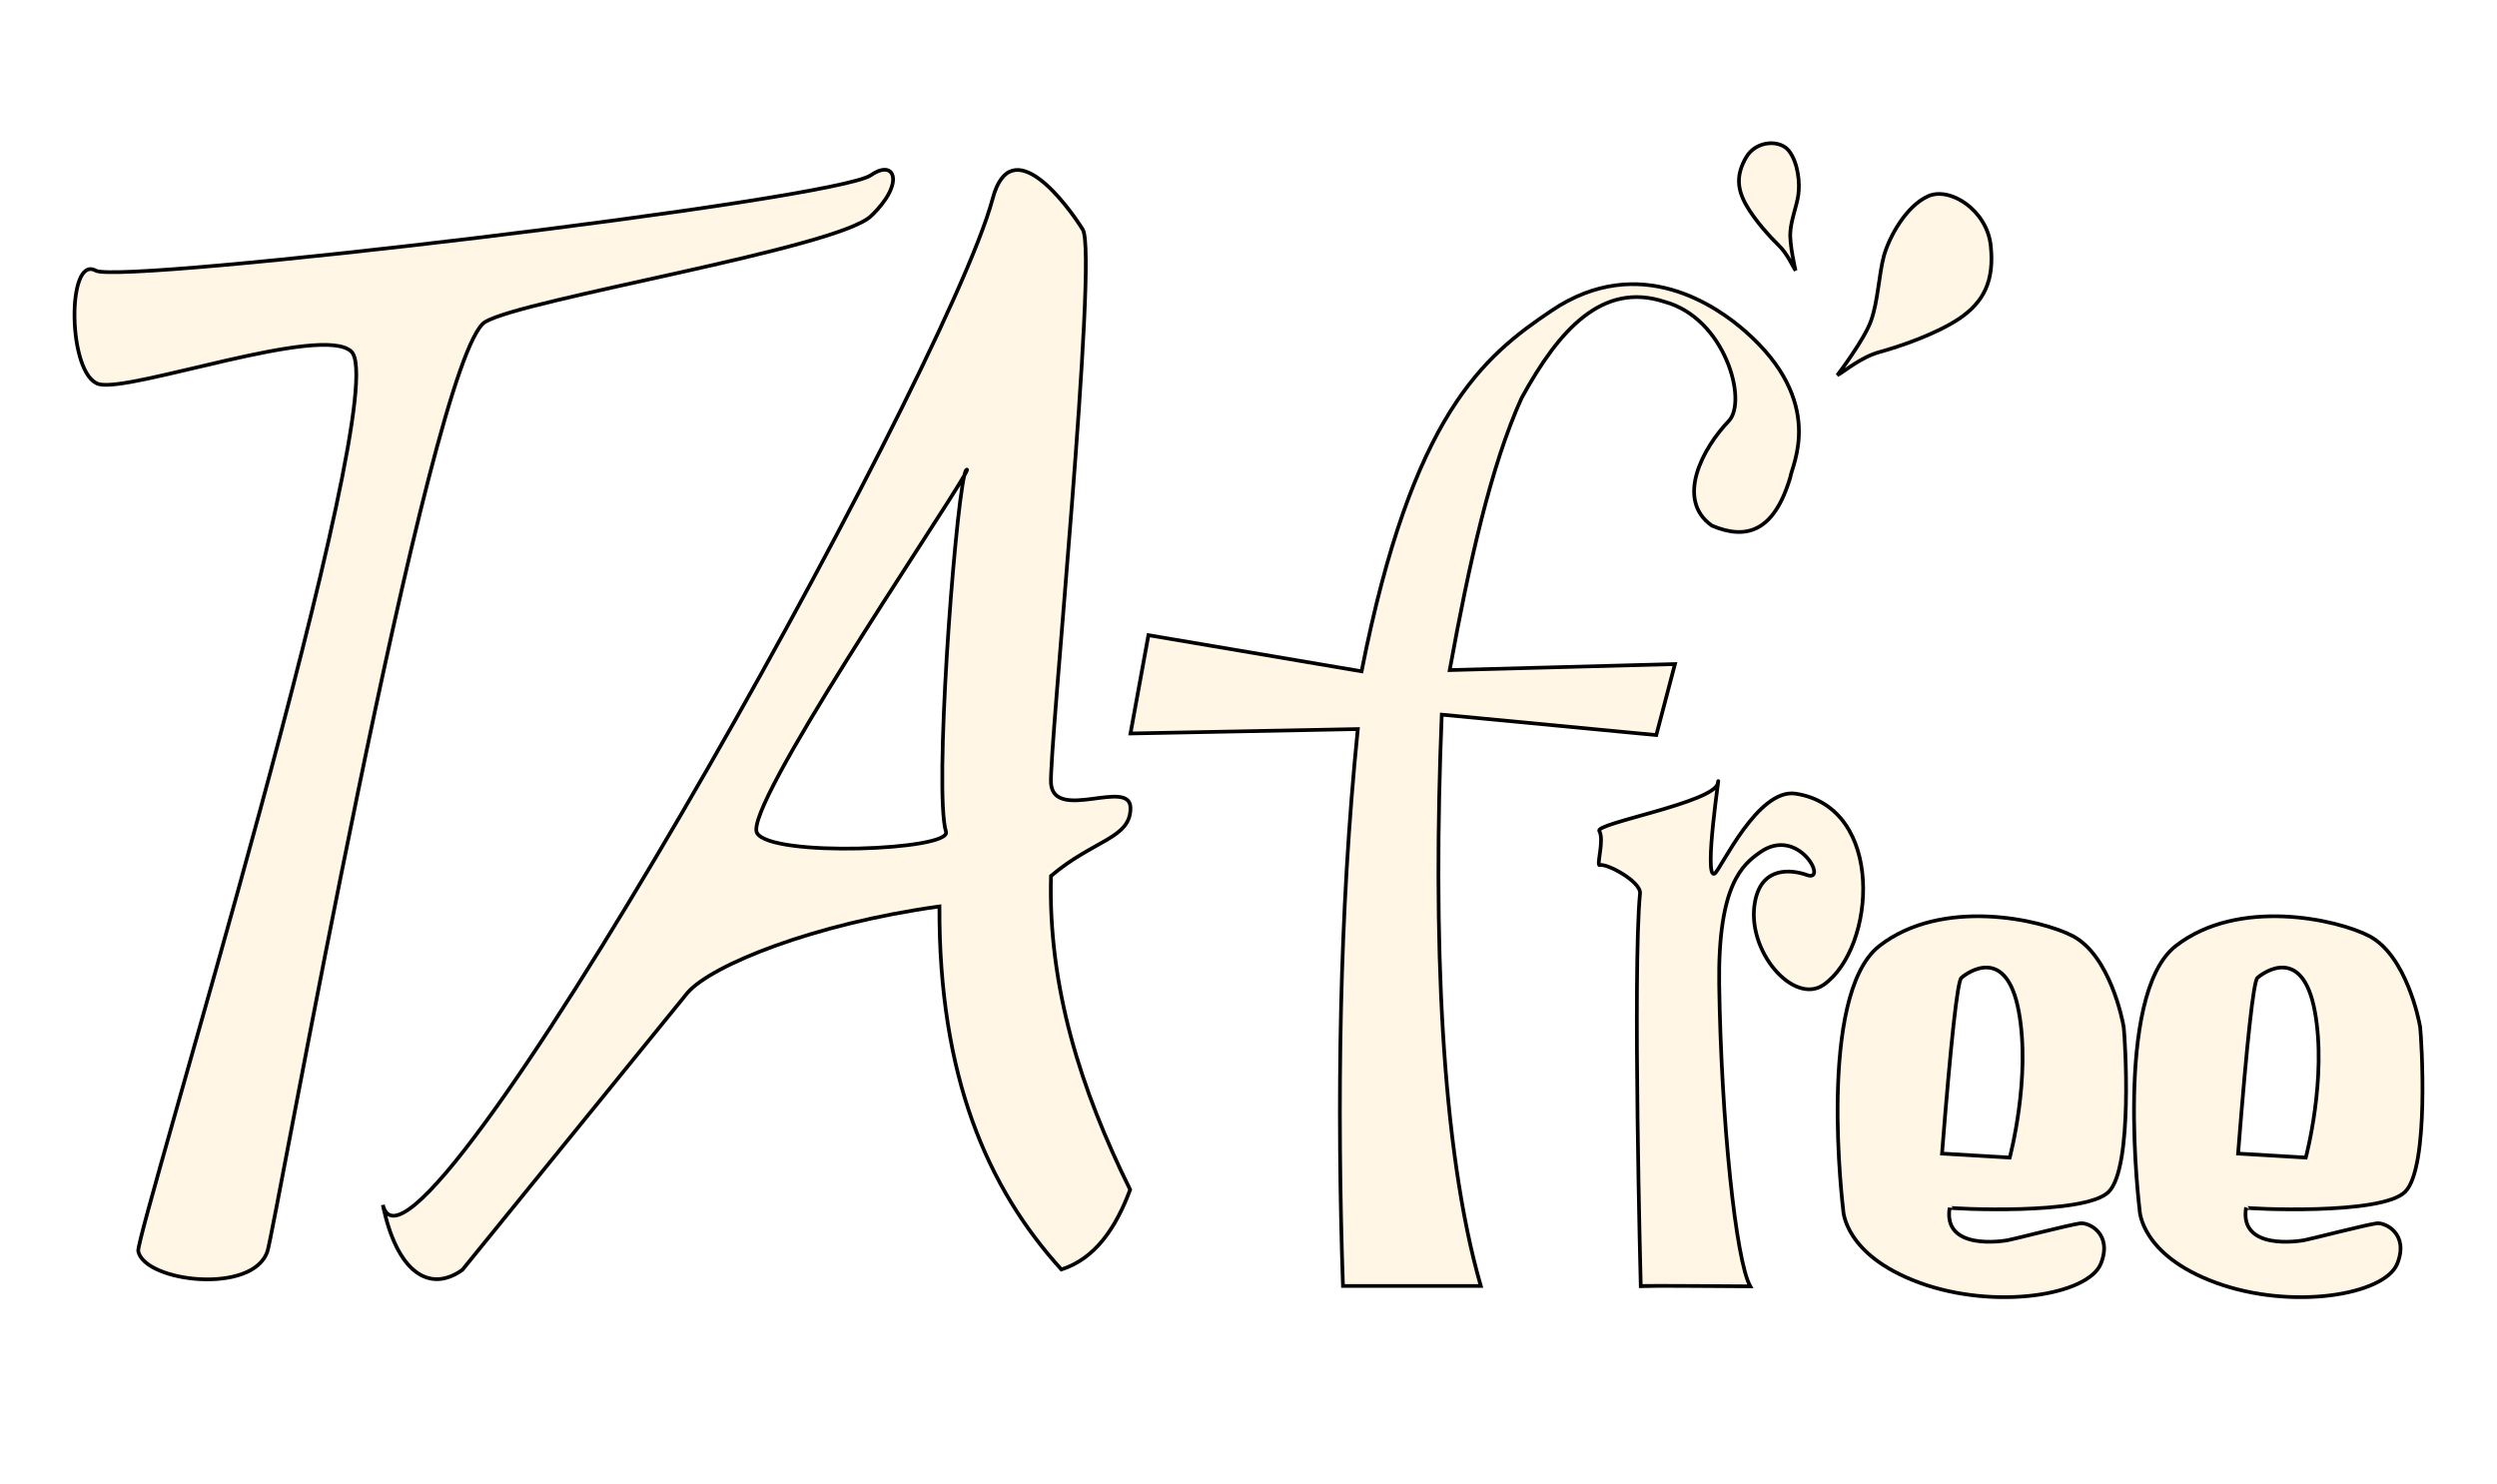
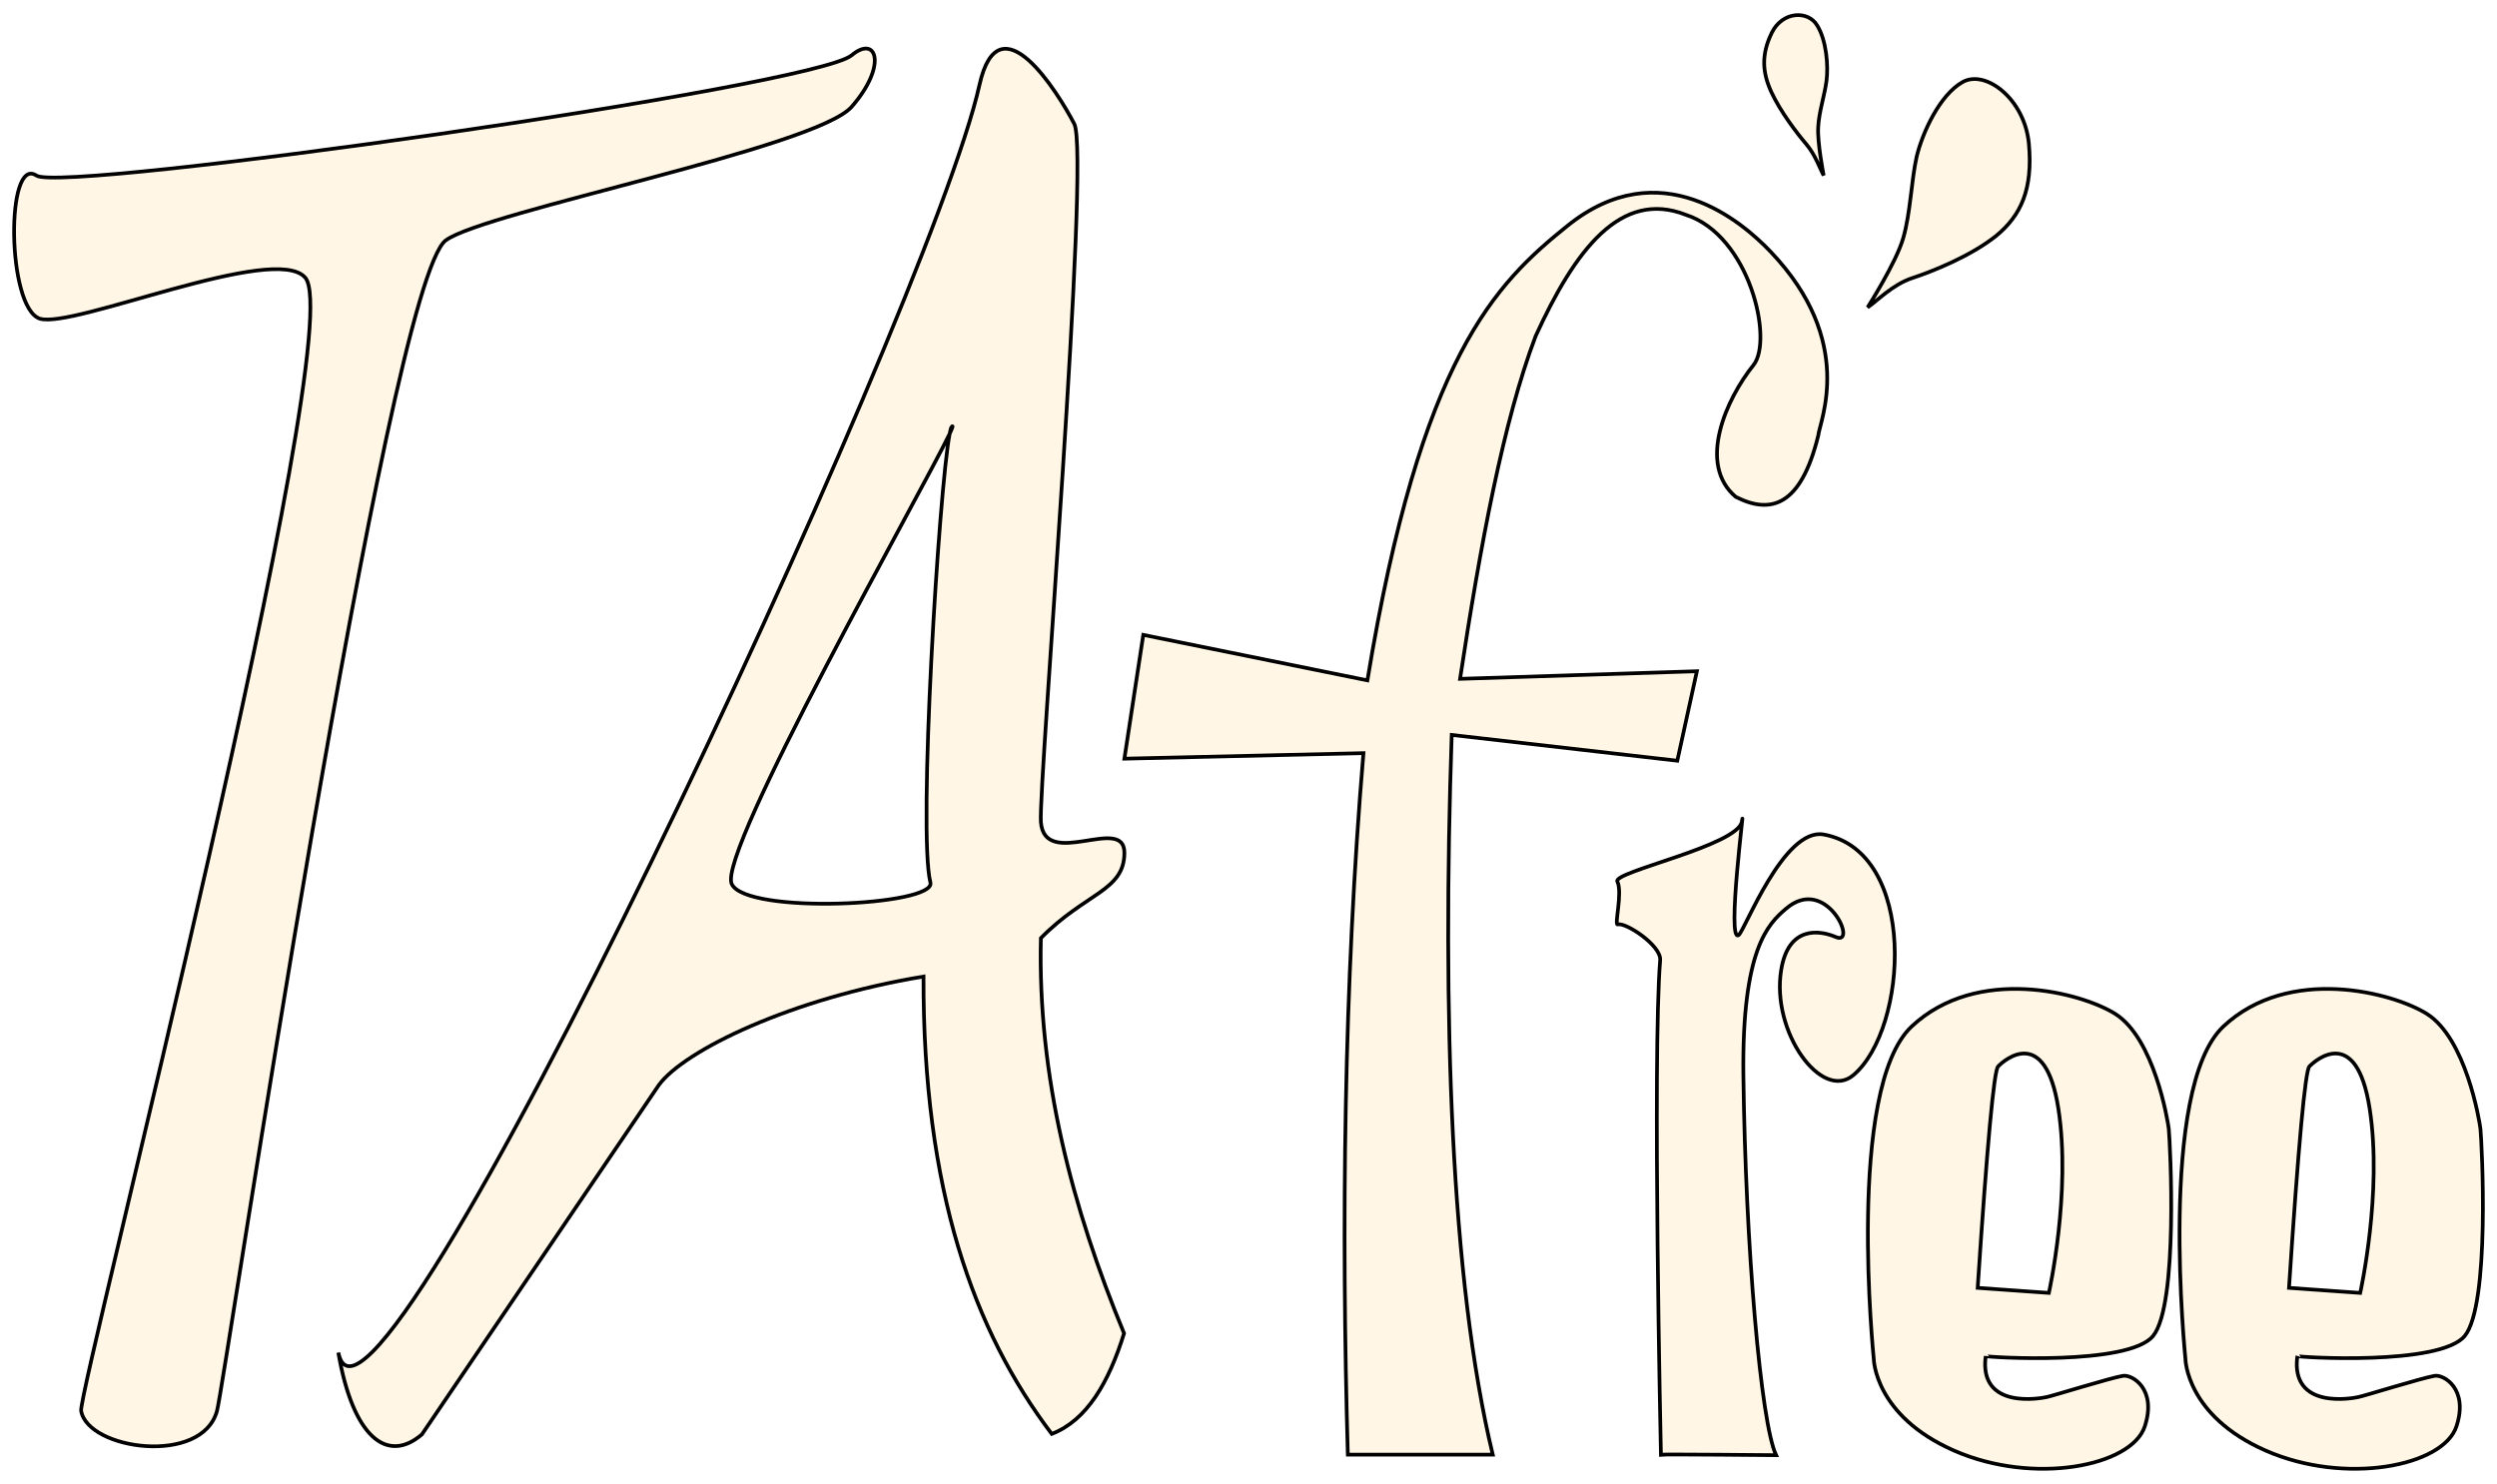
<svg xmlns="http://www.w3.org/2000/svg" xmlns:xlink="http://www.w3.org/1999/xlink" version="1.1" preserveAspectRatio="xMidYMid meet" viewBox="0 0 673 400">
  <defs>
-     <path d="M431.05 224C429.74 221.95 462.05 216.32 462.99 211.13C463.92 205.83 458.98 237.41 462.15 235.47C463.73 234.49 473.69 212.43 483.94 213.94C508.15 217.62 505.63 255.47 491.57 265.42C483.47 271.16 470.43 256.23 473.04 242.93C474.9 233.41 482.91 234.39 487.1 235.9C492.78 237.85 484.59 222.38 474.25 229.84C469.69 233.09 462.99 238.49 463.36 265.42C463.92 302.2 467.83 339.83 471.74 346.75C471.74 346.75 443.06 346.54 442.22 346.65C442.22 346.65 439.99 261.64 442.03 240.77C442.22 237.63 433.1 232.65 431.14 233.2C430.21 233.41 432.44 226.38 431.05 224Z" id="JjjPOIv9Vm" />
-     <path d="M461.4 141.7C470.34 145.48 478.07 143.75 482.54 128.61C482.91 125.48 492.32 108.5 470.34 89.25C463.17 82.97 442.13 67.62 418.2 83.73C399.85 96.06 380.67 111.63 366.98 180.96C363.15 180.31 344 177.06 309.53 171.22L304.69 197.72C341.45 197.01 361.88 196.61 365.96 196.53C360.93 246.28 360.28 297.76 361.96 346.65C365.67 346.65 395.39 346.65 399.11 346.65C388.31 309.23 386.17 252.12 388.59 192.64C392.44 193.01 411.72 194.84 446.41 198.15L451.44 179.01C415.01 179.98 394.78 180.53 390.73 180.63C395.94 151.97 401.81 125.58 410.1 107.31C420.15 88.92 431.88 75.83 448.65 81.35C464.94 85.78 471.09 108.06 465.96 113.47C458.98 120.72 451.44 134.67 461.4 141.7Z" id="wiGQsl75XY" />
-     <path d="M304.69 217.84C304.69 209.62 284.21 221.62 283.27 211.24C282.62 203.56 296.03 68.7 291.84 61.88C287.74 55.29 272.57 34.74 267.54 53.56C254.69 101.79 111.1 357.79 103.19 324.8C106.91 342.86 115.67 348.7 124.61 342.32C130.68 334.85 179.25 275.06 185.32 267.59C191.84 260.13 219.4 248.99 253.2 244.34C253.01 290.08 266.14 320.26 286.07 342.21C295.1 339.29 300.69 331.18 304.6 320.69C291.28 293.76 282.44 265.86 283.27 236.12C294.73 226.38 304.69 226.06 304.69 217.84ZM204.03 224.54C200.22 217.84 252.92 140.4 259.9 128.18C260.09 127.31 260.27 126.77 260.46 126.67C260.83 126.34 260.65 126.88 259.9 128.18C257.2 139.75 251.71 213.62 254.97 224.22C256.46 229.19 207.76 231.14 204.03 224.54Z" id="f75z5DNHuV" />
-     <path d="M234.76 47.21C241.28 42.66 243.98 49.48 234.76 58.24C225.54 67 140.9 80.63 130.75 86.79C115.76 95.87 74.05 331.43 72.09 337.27C68.27 349.06 38.94 345.6 37.26 337.27C36.43 332.94 106.36 106.04 94.72 94.79C86.99 87.22 35.12 105.82 26.65 103.55C18.18 101.17 17.9 68.51 25.81 72.95C32.42 76.73 224.89 54.02 234.76 47.21Z" id="KE0z32qz0B" />
-     <path d="M652.29 276.89C652.01 275.05 648.56 257.64 638.6 252.34C629.94 247.8 603.22 241.85 586.36 255.04C569.51 268.34 576.68 326.1 576.68 326.21C576.68 326.21 576.86 338.32 597.26 345.78C617.65 353.24 642.79 349.13 646.14 340.59C649.31 332.59 642.88 329.45 640.55 329.77C637.39 330.21 622.4 334.1 621 334.32C619.88 334.53 603.5 337.24 605.36 325.56C605.26 325.77 641.95 327.72 648.28 321.23C654.8 314.53 652.66 280.13 652.29 276.89ZM608.43 263.59C610.01 262.18 620.54 254.61 623.89 272.56C627.24 290.52 621.47 312.04 621.47 312.04C620.25 311.97 614.17 311.61 603.22 310.96C605.64 280.31 607.38 264.52 608.43 263.59Z" id="CqTOfwyA2k" />
-     <path d="M572.39 276.89C572.12 275.05 568.67 257.64 558.71 252.34C550.05 247.8 523.32 241.85 506.47 255.04C489.62 268.34 496.79 326.1 496.79 326.21C496.79 326.21 496.97 338.32 517.36 345.78C537.76 353.24 562.9 349.13 566.25 340.59C569.42 332.59 562.99 329.45 560.66 329.77C557.5 330.21 542.51 334.1 541.11 334.32C539.99 334.53 523.6 337.24 525.47 325.56C525.47 325.77 562.15 327.72 568.39 321.23C574.91 314.53 572.77 280.13 572.39 276.89ZM528.63 263.59C530.21 262.18 540.74 254.61 544.09 272.56C547.44 290.52 541.67 312.04 541.67 312.04C540.45 311.97 534.37 311.61 523.42 310.96C525.84 280.31 527.58 264.52 528.63 263.59Z" id="eb4axaGMLV" />
-     <path d="M506.66 94.87C511.78 93.46 521.55 90.22 528.07 85.89C534.59 81.46 537.57 75.83 536.55 66.21C535.52 56.58 525.47 50.2 519.6 52.91C513.73 55.61 509.26 63.72 507.77 68.91C506.38 74.1 506.19 81.03 504.33 86.33C502.56 91.52 495.2 101.14 495.2 101.14C497.49 99.89 501.53 96.28 506.66 94.87Z" id="Djxg6gaA7S" />
-     <path d="M479.47 66.21C477.14 63.94 472.86 59.29 470.53 55.07C468.2 50.85 467.92 47.07 470.62 42.42C473.32 37.77 479.93 37.55 482.26 40.79C484.68 44.04 485.15 49.45 484.68 52.58C484.22 55.72 482.73 59.29 482.54 62.53C482.26 65.78 483.94 72.91 483.94 72.91C483.04 71.57 481.79 68.48 479.47 66.21Z" id="PCAZQOmQRH" />
+     <path d="M435.91 237.62C434.54 235.03 468.51 227.95 469.49 221.41C470.47 214.73 465.28 254.52 468.61 252.06C470.28 250.84 480.75 223.04 491.52 224.95C516.98 229.58 514.33 277.27 499.55 289.8C491.03 297.02 477.33 278.22 480.07 261.46C482.02 249.47 490.44 250.7 494.85 252.61C500.82 255.06 492.21 235.58 481.34 244.98C476.54 249.07 469.49 255.88 469.88 289.8C470.47 336.12 474.58 383.54 478.7 392.26C478.7 392.26 448.54 391.98 447.66 392.12C447.66 392.12 445.31 285.03 447.46 258.74C447.66 254.79 438.07 248.52 436.01 249.2C435.03 249.47 437.38 240.62 435.91 237.62Z" id="UvEuNR1vmV" />
+     <path d="M467.83 133.94C477.23 138.71 485.35 136.53 490.05 117.46C490.44 113.5 500.33 92.11 477.23 67.86C469.69 59.96 447.56 40.62 422.4 60.92C403.11 76.45 382.94 96.07 368.55 183.4C364.53 182.58 344.39 178.49 308.14 171.14L303.05 204.51C341.71 203.62 363.18 203.12 367.48 203.02C362.19 265.69 361.5 330.54 363.27 392.12C367.17 392.12 398.42 392.12 402.33 392.12C390.97 344.98 388.72 273.04 391.27 198.11C395.32 198.57 415.59 200.89 452.07 205.06L457.35 180.94C419.05 182.17 397.77 182.85 393.52 182.99C399 146.88 405.17 113.64 413.88 90.62C424.46 67.46 436.79 50.97 454.42 57.92C471.55 63.5 478.01 91.57 472.63 98.38C465.28 107.51 457.35 125.09 467.83 133.94Z" id="ahYLHnfCoY" />
+     <path d="M303.05 229.86C303.05 219.5 281.51 234.62 280.54 221.55C279.85 211.87 293.95 41.98 289.54 33.39C285.23 25.08 269.28 -0.8 263.99 22.9C250.48 83.67 99.51 406.15 91.19 364.6C95.1 387.35 104.31 394.71 113.71 386.67C120.09 377.26 171.16 301.94 177.54 292.53C184.39 283.13 213.37 269.09 248.91 263.24C248.72 320.87 262.52 358.88 283.47 386.53C292.97 382.86 298.84 372.64 302.96 359.42C288.96 325.5 279.65 290.35 280.54 252.88C292.58 240.62 303.05 240.21 303.05 229.86ZM197.22 238.3C193.2 229.86 248.62 132.31 255.96 116.91C256.16 115.82 256.35 115.14 256.55 115C256.94 114.59 256.74 115.28 255.96 116.91C253.12 131.49 247.35 224.54 250.77 237.89C252.34 244.16 201.13 246.61 197.22 238.3Z" id="HrCmHN0up" />
+     <path d="M229.53 14.91C236.38 9.18 239.22 17.77 229.53 28.8C219.83 39.84 130.84 57 120.17 64.77C104.4 76.21 60.54 372.95 58.49 380.31C54.47 395.16 23.63 390.8 21.87 380.31C20.99 374.86 94.52 89.02 82.28 74.85C74.15 65.32 19.62 88.75 10.71 85.89C1.8 82.89 1.51 41.75 9.83 47.33C16.78 52.1 219.15 23.49 229.53 14.91Z" id="DsfsWFXcvC" />
+     <path d="M668.53 304.24C668.24 301.93 664.62 279.99 654.14 273.32C645.04 267.59 616.94 260.1 599.22 276.72C581.5 293.48 589.03 366.23 589.03 366.37C589.03 366.37 589.23 381.63 610.67 391.03C632.11 400.43 658.55 395.25 662.07 384.49C665.4 374.41 658.65 370.46 656.2 370.87C652.87 371.41 637.11 376.32 635.64 376.59C634.46 376.86 617.23 380.27 619.19 365.55C619.09 365.83 657.67 368.28 664.32 360.1C671.18 351.66 668.93 308.33 668.53 304.24ZM622.42 287.49C624.08 285.72 635.15 276.18 638.67 298.79C642.2 321.41 636.13 348.52 636.13 348.52C634.85 348.43 628.45 347.98 616.94 347.16C619.48 308.56 621.31 288.67 622.42 287.49Z" id="bAAmTNUqvH" />
+     <path d="M584.53 304.24C584.24 301.93 580.62 279.99 570.14 273.32C561.03 267.59 532.94 260.1 515.21 276.72C497.49 293.48 505.03 366.23 505.03 366.37C505.03 366.37 505.23 381.63 526.67 391.03C548.11 400.43 574.54 395.25 578.07 384.49C581.4 374.41 574.64 370.46 572.2 370.87C568.87 371.41 553.1 376.32 551.64 376.59C550.46 376.86 533.23 380.27 535.19 365.55C535.19 365.83 573.76 368.28 580.32 360.1C587.17 351.66 584.92 308.33 584.53 304.24ZM538.52 287.49C540.18 285.72 551.24 276.18 554.77 298.79C558.29 321.41 552.22 348.52 552.22 348.52C550.94 348.43 544.55 347.98 533.03 347.16C535.58 308.56 537.41 288.67 538.52 287.49Z" id="uDDV1bPFxB" />
+     <path d="M515.41 74.95C520.79 73.18 531.07 69.09 537.93 63.64C544.78 58.05 547.91 50.97 546.84 38.84C545.76 26.72 535.19 18.68 529.02 22.09C522.85 25.49 518.15 35.71 516.58 42.25C515.12 48.79 514.92 57.51 512.96 64.19C511.1 70.72 503.37 82.85 503.37 82.85C505.78 81.27 510.03 76.72 515.41 74.95Z" id="Mwyr4VpuIv" />
+     <path d="M486.82 38.84C484.37 35.98 479.87 30.12 477.42 24.81C474.98 19.5 474.68 14.73 477.52 8.87C480.36 3.01 487.31 2.74 489.76 6.83C492.3 10.91 492.79 17.73 492.3 21.68C491.81 25.63 490.25 30.12 490.05 34.21C489.76 38.3 491.52 47.29 491.52 47.29C490.58 45.6 489.27 41.71 486.82 38.84Z" id="ByPYxevMI1" />
  </defs>
  <g visibility="inherit">
    <g visibility="inherit">
      <g>
-         <use xlink:href="#JjjPOIv9Vm" opacity="1" fill="#fff6e5" fill-opacity="1" />
+         <use xlink:href="#UvEuNR1vmV" opacity="1" fill="#fff6e5" fill-opacity="1" />
        <g>
-           <use xlink:href="#JjjPOIv9Vm" opacity="1" fill-opacity="0" stroke="#000000" stroke-width="1" stroke-opacity="1" />
+           <use xlink:href="#UvEuNR1vmV" opacity="1" fill-opacity="0" stroke="#000000" stroke-width="1" stroke-opacity="1" />
        </g>
      </g>
      <g>
-         <use xlink:href="#wiGQsl75XY" opacity="1" fill="#fff6e5" fill-opacity="1" />
+         <use xlink:href="#ahYLHnfCoY" opacity="1" fill="#fff6e5" fill-opacity="1" />
        <g>
-           <use xlink:href="#wiGQsl75XY" opacity="1" fill-opacity="0" stroke="#000000" stroke-width="1" stroke-opacity="1" />
+           <use xlink:href="#ahYLHnfCoY" opacity="1" fill-opacity="0" stroke="#000000" stroke-width="1" stroke-opacity="1" />
        </g>
      </g>
      <g>
-         <use xlink:href="#f75z5DNHuV" opacity="1" fill="#fff6e5" fill-opacity="1" />
+         <use xlink:href="#HrCmHN0up" opacity="1" fill="#fff6e5" fill-opacity="1" />
        <g>
-           <use xlink:href="#f75z5DNHuV" opacity="1" fill-opacity="0" stroke="#000000" stroke-width="1" stroke-opacity="1" />
+           <use xlink:href="#HrCmHN0up" opacity="1" fill-opacity="0" stroke="#000000" stroke-width="1" stroke-opacity="1" />
        </g>
      </g>
      <g>
-         <use xlink:href="#KE0z32qz0B" opacity="1" fill="#fff6e5" fill-opacity="1" />
+         <use xlink:href="#DsfsWFXcvC" opacity="1" fill="#fff6e5" fill-opacity="1" />
        <g>
-           <use xlink:href="#KE0z32qz0B" opacity="1" fill-opacity="0" stroke="#000000" stroke-width="1" stroke-opacity="1" />
+           <use xlink:href="#DsfsWFXcvC" opacity="1" fill-opacity="0" stroke="#000000" stroke-width="1" stroke-opacity="1" />
        </g>
      </g>
      <g>
-         <use xlink:href="#CqTOfwyA2k" opacity="1" fill="#fff6e5" fill-opacity="1" />
+         <use xlink:href="#bAAmTNUqvH" opacity="1" fill="#fff6e5" fill-opacity="1" />
        <g>
-           <use xlink:href="#CqTOfwyA2k" opacity="1" fill-opacity="0" stroke="#000000" stroke-width="1" stroke-opacity="1" />
+           <use xlink:href="#bAAmTNUqvH" opacity="1" fill-opacity="0" stroke="#000000" stroke-width="1" stroke-opacity="1" />
        </g>
      </g>
      <g>
-         <use xlink:href="#eb4axaGMLV" opacity="1" fill="#fff6e5" fill-opacity="1" />
+         <use xlink:href="#uDDV1bPFxB" opacity="1" fill="#fff6e5" fill-opacity="1" />
        <g>
-           <use xlink:href="#eb4axaGMLV" opacity="1" fill-opacity="0" stroke="#000000" stroke-width="1" stroke-opacity="1" />
+           <use xlink:href="#uDDV1bPFxB" opacity="1" fill-opacity="0" stroke="#000000" stroke-width="1" stroke-opacity="1" />
        </g>
      </g>
      <g>
-         <use xlink:href="#Djxg6gaA7S" opacity="1" fill="#fff6e5" fill-opacity="1" />
+         <use xlink:href="#Mwyr4VpuIv" opacity="1" fill="#fff6e5" fill-opacity="1" />
        <g>
-           <use xlink:href="#Djxg6gaA7S" opacity="1" fill-opacity="0" stroke="#000000" stroke-width="1" stroke-opacity="1" />
+           <use xlink:href="#Mwyr4VpuIv" opacity="1" fill-opacity="0" stroke="#000000" stroke-width="1" stroke-opacity="1" />
        </g>
      </g>
      <g>
-         <use xlink:href="#PCAZQOmQRH" opacity="1" fill="#fff6e5" fill-opacity="1" />
+         <use xlink:href="#ByPYxevMI1" opacity="1" fill="#fff6e5" fill-opacity="1" />
        <g>
-           <use xlink:href="#PCAZQOmQRH" opacity="1" fill-opacity="0" stroke="#000000" stroke-width="1" stroke-opacity="1" />
+           <use xlink:href="#ByPYxevMI1" opacity="1" fill-opacity="0" stroke="#000000" stroke-width="1" stroke-opacity="1" />
        </g>
      </g>
    </g>
  </g>
</svg>
